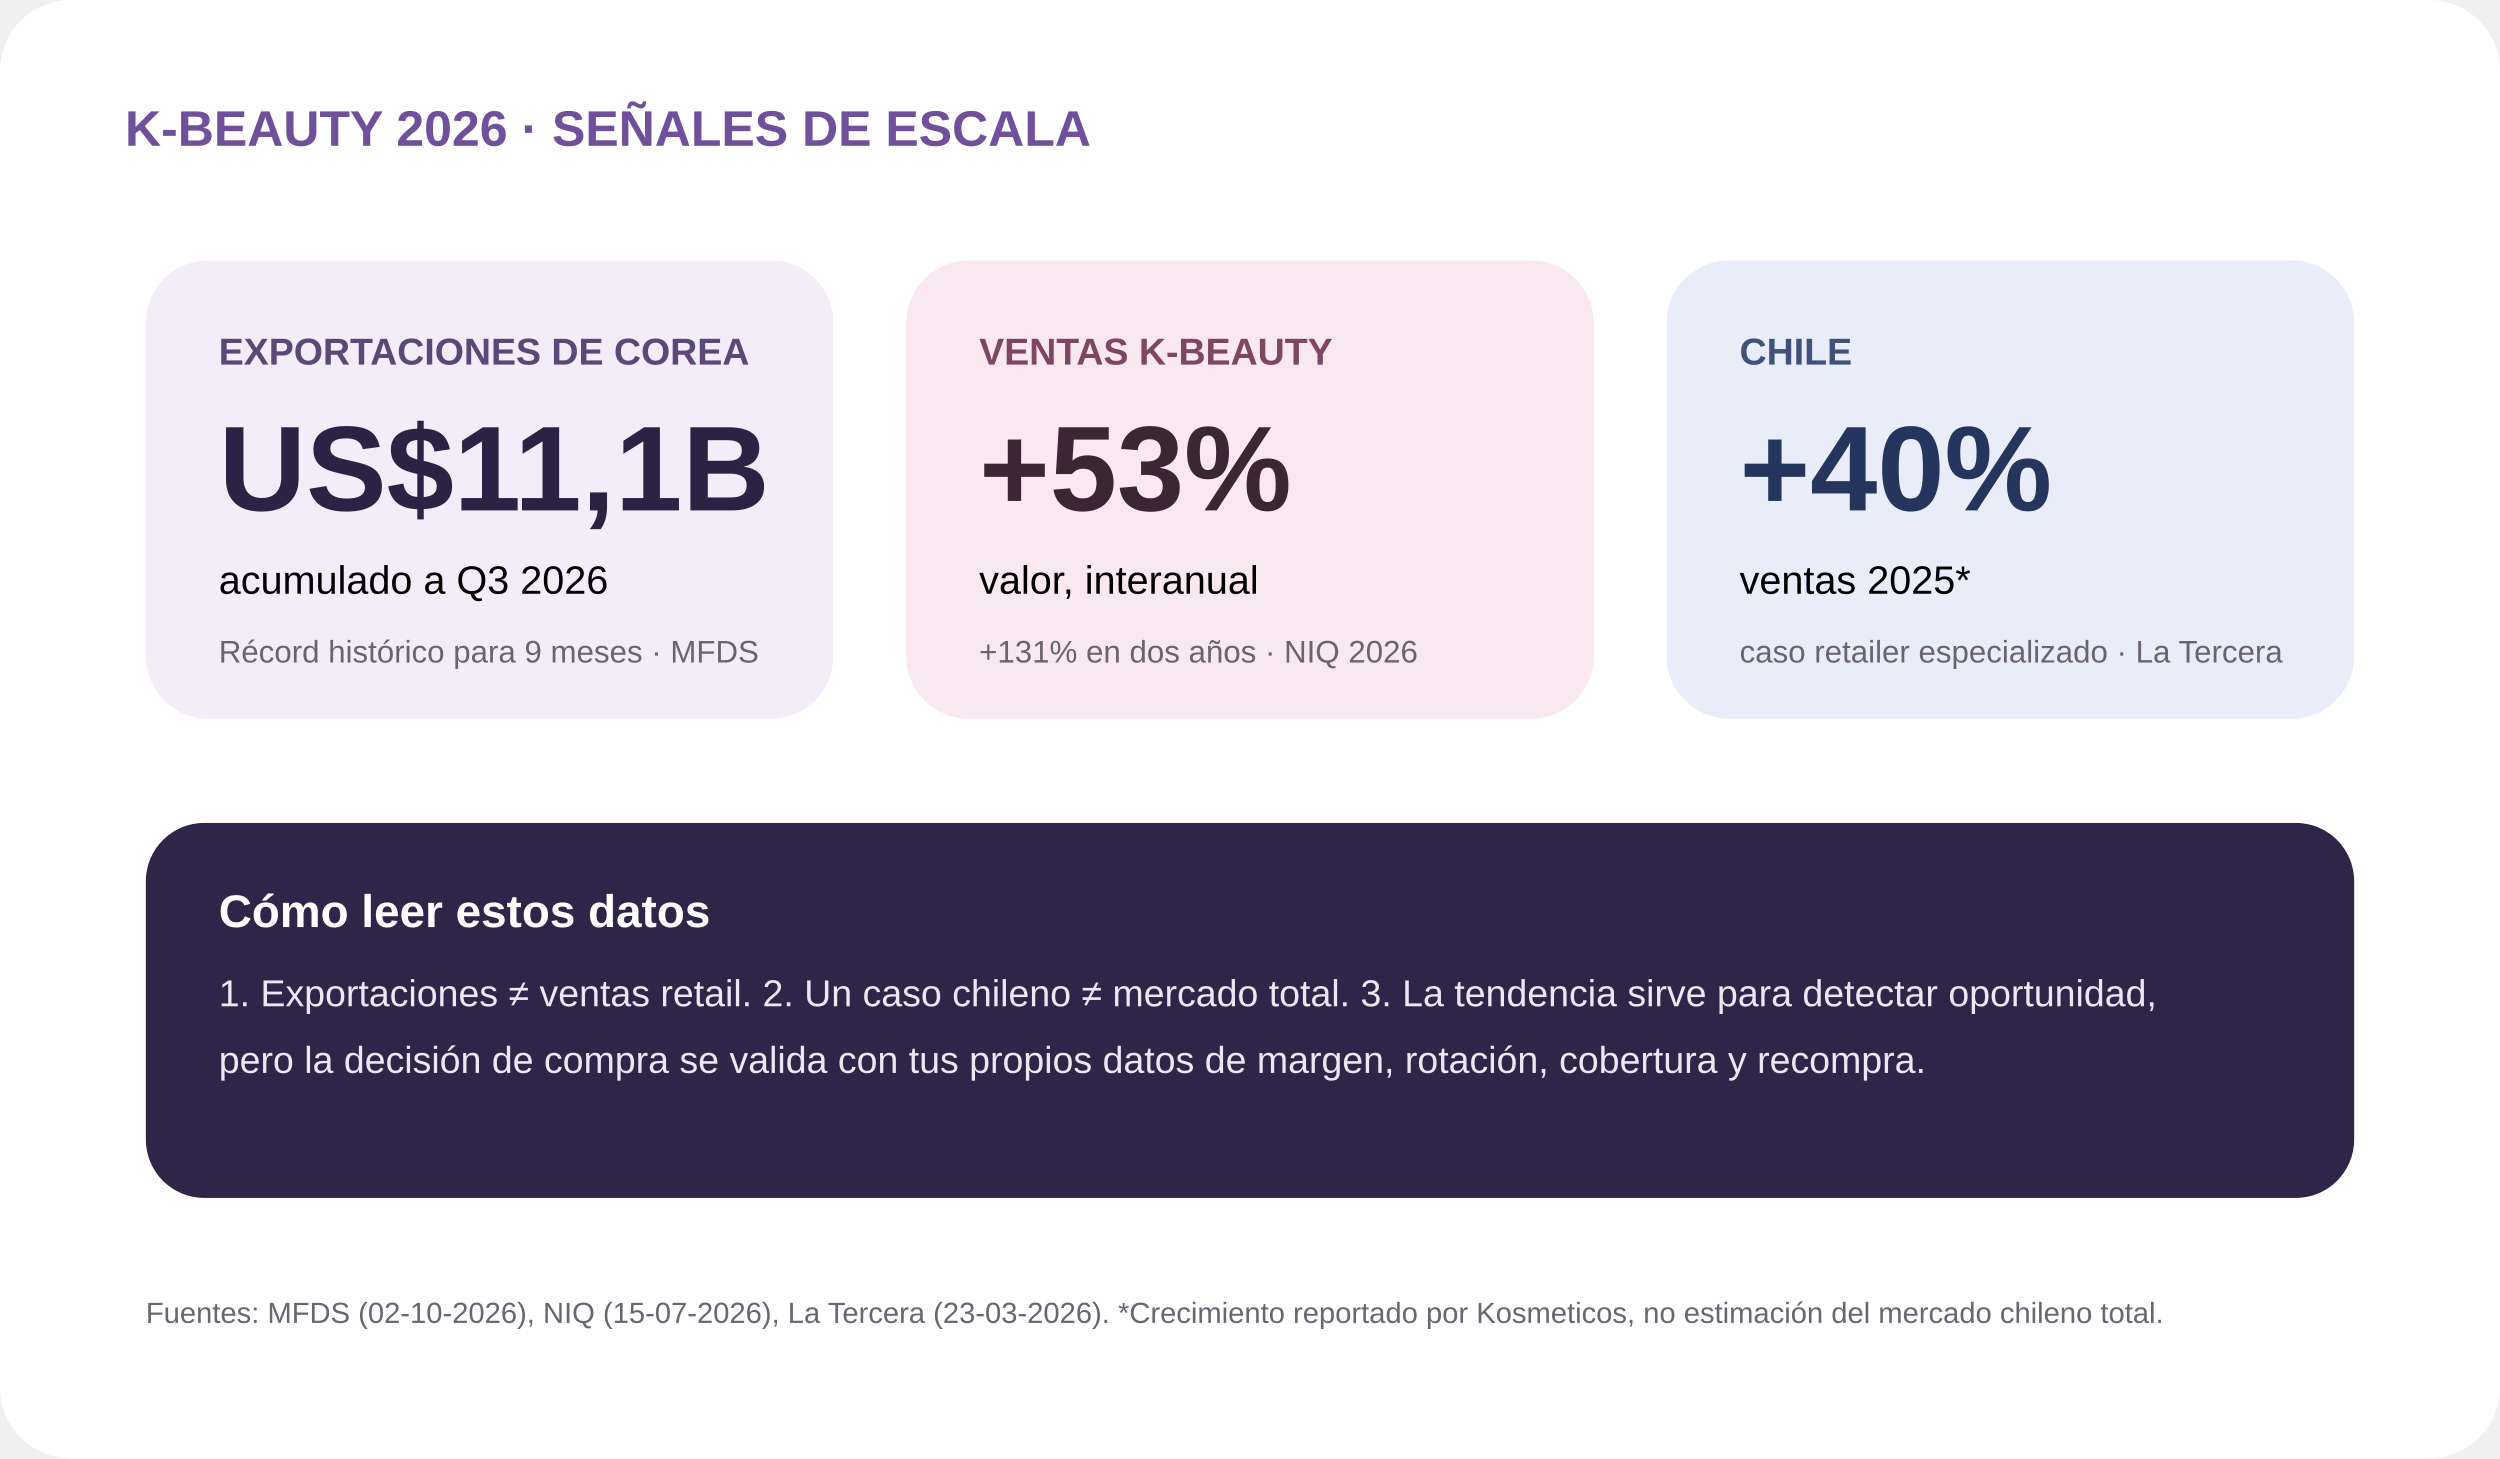
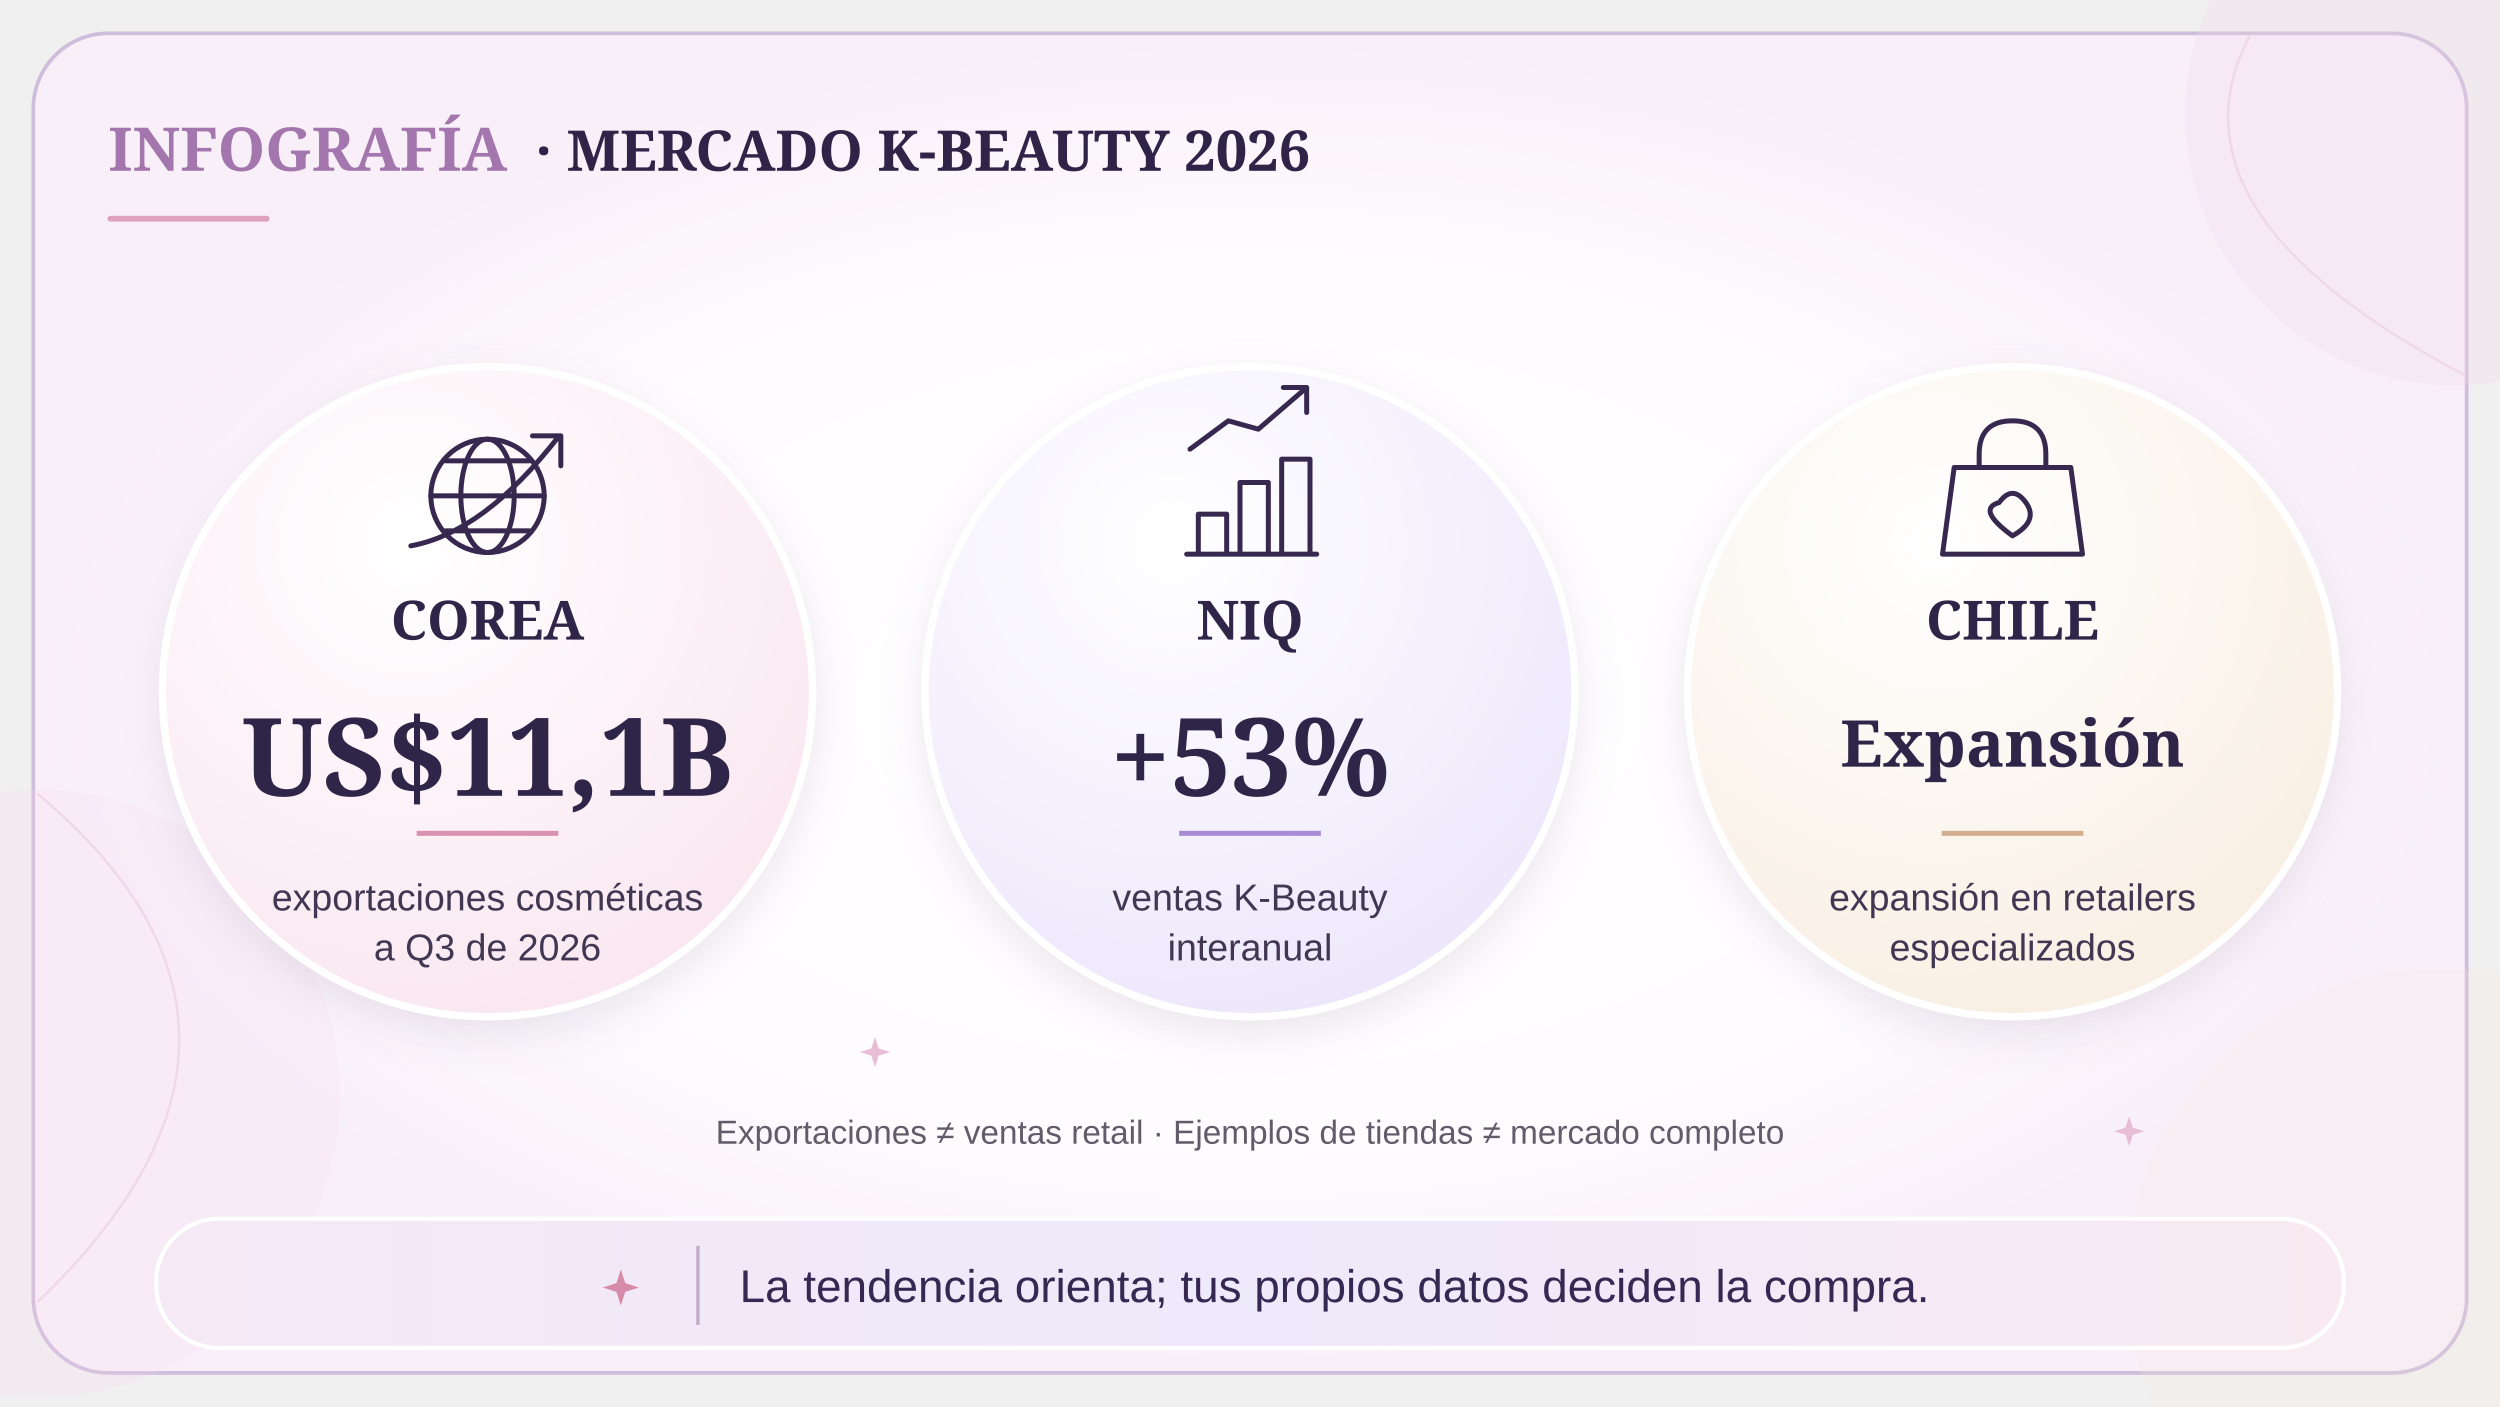
- <svg xmlns="http://www.w3.org/2000/svg" width="1200" height="700" viewBox="0 0 1200 700">
-   <rect width="1200" height="700" rx="34" fill="#fff" />
-   <text x="60" y="70" font-family="Arial" font-size="24" font-weight="700" fill="#70509a">K-BEAUTY 2026 · SEÑALES DE ESCALA</text>
-   <g font-family="Arial">
-     <rect x="70" y="125" width="330" height="220" rx="30" fill="#f2edf8" />
-     <text x="105" y="175" font-size="18" font-weight="700" fill="#5d4778">EXPORTACIONES DE COREA</text>
-     <text x="105" y="245" font-size="58" font-weight="800" fill="#2c2344">US$11,1B</text>
-     <text x="105" y="285" font-size="19">acumulado a Q3 2026</text>
-     <text x="105" y="318" font-size="15" fill="#6a6470">Récord histórico para 9 meses · MFDS</text>
-     <rect x="435" y="125" width="330" height="220" rx="30" fill="#fae8f0" />
-     <text x="470" y="175" font-size="18" font-weight="700" fill="#7d4662">VENTAS K-BEAUTY</text>
-     <text x="470" y="245" font-size="58" font-weight="800" fill="#3d2634">+53%</text>
-     <text x="470" y="285" font-size="19">valor, interanual</text>
-     <text x="470" y="318" font-size="15" fill="#6a6470">+131% en dos años · NIQ 2026</text>
-     <rect x="800" y="125" width="330" height="220" rx="30" fill="#e8edf9" />
-     <text x="835" y="175" font-size="18" font-weight="700" fill="#40527a">CHILE</text>
-     <text x="835" y="245" font-size="58" font-weight="800" fill="#25355d">+40%</text>
-     <text x="835" y="285" font-size="19">ventas 2025*</text>
-     <text x="835" y="318" font-size="15" fill="#6a6470">caso retailer especializado · La Tercera</text>
+ <svg xmlns="http://www.w3.org/2000/svg" width="1200" height="675" viewBox="0 0 1200 675" role="img" aria-labelledby="title desc">
+   <defs>
+     <radialGradient id="ground">
+       <stop stop-color="#ffffff" />
+       <stop offset=".65" stop-color="#fffcff" />
+       <stop offset="1" stop-color="#f8eff9" />
+     </radialGradient>
+     <radialGradient id="f0" cx="38%" cy="27%" r="85%">
+       <stop stop-color="#ffffff" />
+       <stop offset="1" stop-color="#f9e4ef" />
+     </radialGradient>
+     <radialGradient id="f1" cx="38%" cy="27%" r="85%">
+       <stop stop-color="#ffffff" />
+       <stop offset="1" stop-color="#ebe4fb" />
+     </radialGradient>
+     <radialGradient id="f2" cx="38%" cy="27%" r="85%">
+       <stop stop-color="#ffffff" />
+       <stop offset="1" stop-color="#f8ede0" />
+     </radialGradient>
+     <radialGradient id="f3" cx="38%" cy="27%" r="85%">
+       <stop stop-color="#ffffff" />
+       <stop offset="1" stop-color="#e3f0ea" />
+     </radialGradient>
+     <radialGradient id="f4" cx="38%" cy="27%" r="85%">
+       <stop stop-color="#ffffff" />
+       <stop offset="1" stop-color="#e5ecfc" />
+     </radialGradient>
+     <linearGradient id="foot" x1="0" x2="1">
+       <stop stop-color="#f5e9f5" />
+       <stop offset=".5" stop-color="#eee9fb" />
+       <stop offset="1" stop-color="#f9eaf2" />
+     </linearGradient>
+     <filter id="shadow" x="-30%" y="-40%" width="160%" height="190%">
+       <feDropShadow dx="0" dy="7" stdDeviation="10" flood-color="#80708a" flood-opacity=".16" />
+     </filter>
+   </defs>
+   <rect x="16" y="16" width="1168" height="643" rx="36" stroke="#cebddb" stroke-width="1.8" fill="url(#ground)" />
+   <circle cx="17" cy="525" r="146" fill="#f6d9ee" opacity=".22" />
+   <circle cx="1179" cy="55" r="130" fill="#f2d6e9" opacity=".28" />
+   <circle cx="1171" cy="615" r="150" fill="#f9e8dd" opacity=".20" />
+   <path d="M18 381Q154 495 18 625 M1080 17q-45 85 103 163" stroke="#efd8e7" stroke-width="1.2" fill="none" />
+   <text x="52" y="82" fill="#a376ad" font-family="Georgia,serif" font-size="29" font-weight="700" text-anchor="start">INFOGRAFÍA</text>
+   <text x="257" y="82" fill="#302348" font-family="Georgia,serif" font-size="27" font-weight="600" text-anchor="start">· MERCADO K-BEAUTY 2026</text>
+   <path d="M53 105h75" stroke="#dfa2be" stroke-width="2.8" stroke-linecap="round" />
+   <path transform="translate(244 190) scale(0.25)" d="M0-29 7-7 29 0 7 7 0 29-7 7-29 0-7-7Z" fill="#e8bdd6" />
+   <path transform="translate(1005 199) scale(0.25)" d="M0-29 7-7 29 0 7 7 0 29-7 7-29 0-7-7Z" fill="#e8bdd6" />
+   <path transform="translate(420 505) scale(0.25)" d="M0-29 7-7 29 0 7 7 0 29-7 7-29 0-7-7Z" fill="#e8bdd6" />
+   <path transform="translate(1022 543) scale(0.25)" d="M0-29 7-7 29 0 7 7 0 29-7 7-29 0-7-7Z" fill="#e8bdd6" />
+   <g filter="url(#shadow)">
+     <circle cx="234" cy="332" r="156" fill="url(#f0)" stroke="white" stroke-width="3.5" />
  </g>
-   <rect x="70" y="395" width="1060" height="180" rx="28" fill="#2f2548" />
-   <text x="105" y="445" font-family="Arial" font-size="22" font-weight="700" fill="#fff">Cómo leer estos datos</text>
-   <text x="105" y="483" font-family="Arial" font-size="18" fill="#ece7f2">1. Exportaciones ≠ ventas retail.  2. Un caso chileno ≠ mercado total.  3. La tendencia sirve para detectar oportunidad,</text>
-   <text x="105" y="515" font-family="Arial" font-size="18" fill="#ece7f2">pero la decisión de compra se valida con tus propios datos de margen, rotación, cobertura y recompra.</text>
-   <text x="70" y="635" font-family="Arial" font-size="14" fill="#6b6471">Fuentes: MFDS (02-10-2026), NIQ (15-07-2026), La Tercera (23-03-2026). *Crecimiento reportado por Kosmeticos, no estimación del mercado chileno total.</text>
+   <g transform="translate(234 238) scale(0.8)" stroke="#37284f" stroke-width="3" stroke-linejoin="round" stroke-linecap="round" fill="none">
+     <circle cx="0" cy="0" r="34" />
+     <ellipse cx="0" cy="0" rx="16" ry="34" />
+     <path d="M-34 0h68M-25-21h50M-25 21h50 M-46 30q44-8 89-66 M27-36h17v18" />
+   </g>
+   <text x="234" y="307" fill="#2e2548" font-family="Georgia,serif" font-size="26" font-weight="700" text-anchor="middle">COREA</text>
+   <text x="234" y="382" fill="#2e2548" font-family="Georgia,serif" font-size="52" font-weight="700" text-anchor="middle">US$11,1B</text>
+   <path d="M200 400h68" stroke="#d991b2" stroke-width="2.4" />
+   <text x="234" y="437" fill="#413753" font-family="Arial,sans-serif" font-size="18" font-weight="400" text-anchor="middle">exportaciones cosméticas</text>
+   <text x="234" y="461" fill="#413753" font-family="Arial,sans-serif" font-size="18" font-weight="400" text-anchor="middle">a Q3 de 2026</text>
+   <g filter="url(#shadow)">
+     <circle cx="600" cy="332" r="156" fill="url(#f1)" stroke="white" stroke-width="3.5" />
+   </g>
+   <g transform="translate(600 238) scale(0.8)" stroke="#37284f" stroke-width="3" stroke-linejoin="round" stroke-linecap="round" fill="none">
+     <path d="M-38 35h78M-31 35V11h17v24M-6 35v-43h17v43M19 35v-57h17v57 M-36-28l23-17 18 5 29-25 M20-65h14v15" />
+   </g>
+   <text x="600" y="307" fill="#2e2548" font-family="Georgia,serif" font-size="26" font-weight="700" text-anchor="middle">NIQ</text>
+   <text x="600" y="382" fill="#2e2548" font-family="Georgia,serif" font-size="52" font-weight="700" text-anchor="middle">+53%</text>
+   <path d="M566 400h68" stroke="#a88cd5" stroke-width="2.4" />
+   <text x="600" y="437" fill="#413753" font-family="Arial,sans-serif" font-size="18" font-weight="400" text-anchor="middle">ventas K-Beauty</text>
+   <text x="600" y="461" fill="#413753" font-family="Arial,sans-serif" font-size="18" font-weight="400" text-anchor="middle">interanual</text>
+   <g filter="url(#shadow)">
+     <circle cx="966" cy="332" r="156" fill="url(#f2)" stroke="white" stroke-width="3.5" />
+   </g>
+   <g transform="translate(966 238) scale(0.8)" stroke="#37284f" stroke-width="3" stroke-linejoin="round" stroke-linecap="round" fill="none">
+     <path d="M-35-17h70l7 52h-84Z M-20-17v-8q0-20 20-20t20 20v8" />
+     <path d="M-8 4q8-11 16 0T0 24q-22-16-8-20Z" />
+   </g>
+   <text x="966" y="307" fill="#2e2548" font-family="Georgia,serif" font-size="26" font-weight="700" text-anchor="middle">CHILE</text>
+   <text x="966" y="368" fill="#2e2548" font-family="Georgia,serif" font-size="31" font-weight="700" text-anchor="middle">Expansión</text>
+   <path d="M932 400h68" stroke="#d4ad8f" stroke-width="2.4" />
+   <text x="966" y="437" fill="#413753" font-family="Arial,sans-serif" font-size="18" font-weight="400" text-anchor="middle">expansión en retailers</text>
+   <text x="966" y="461" fill="#413753" font-family="Arial,sans-serif" font-size="18" font-weight="400" text-anchor="middle">especializados</text>
+   <text x="600" y="549" fill="#625b69" font-family="Arial,sans-serif" font-size="16" font-weight="400" text-anchor="middle">Exportaciones ≠ ventas retail · Ejemplos de tiendas ≠ mercado completo</text>
+   <rect x="75" y="585" width="1050" height="62" rx="30" fill="url(#foot)" stroke="#ffffff" stroke-width="2" />
+   <path transform="translate(298 618) scale(0.3)" d="M0-29 7-7 29 0 7 7 0 29-7 7-29 0-7-7Z" fill="#d68ba9" />
+   <path d="M335 598v38" stroke="#c5a9ca" stroke-width="1.6" />
+   <text x="355" y="625" fill="#352852" font-family="Arial,sans-serif" font-size="22" font-weight="400" text-anchor="start">La tendencia orienta; tus propios datos deciden la compra.</text>
</svg>
